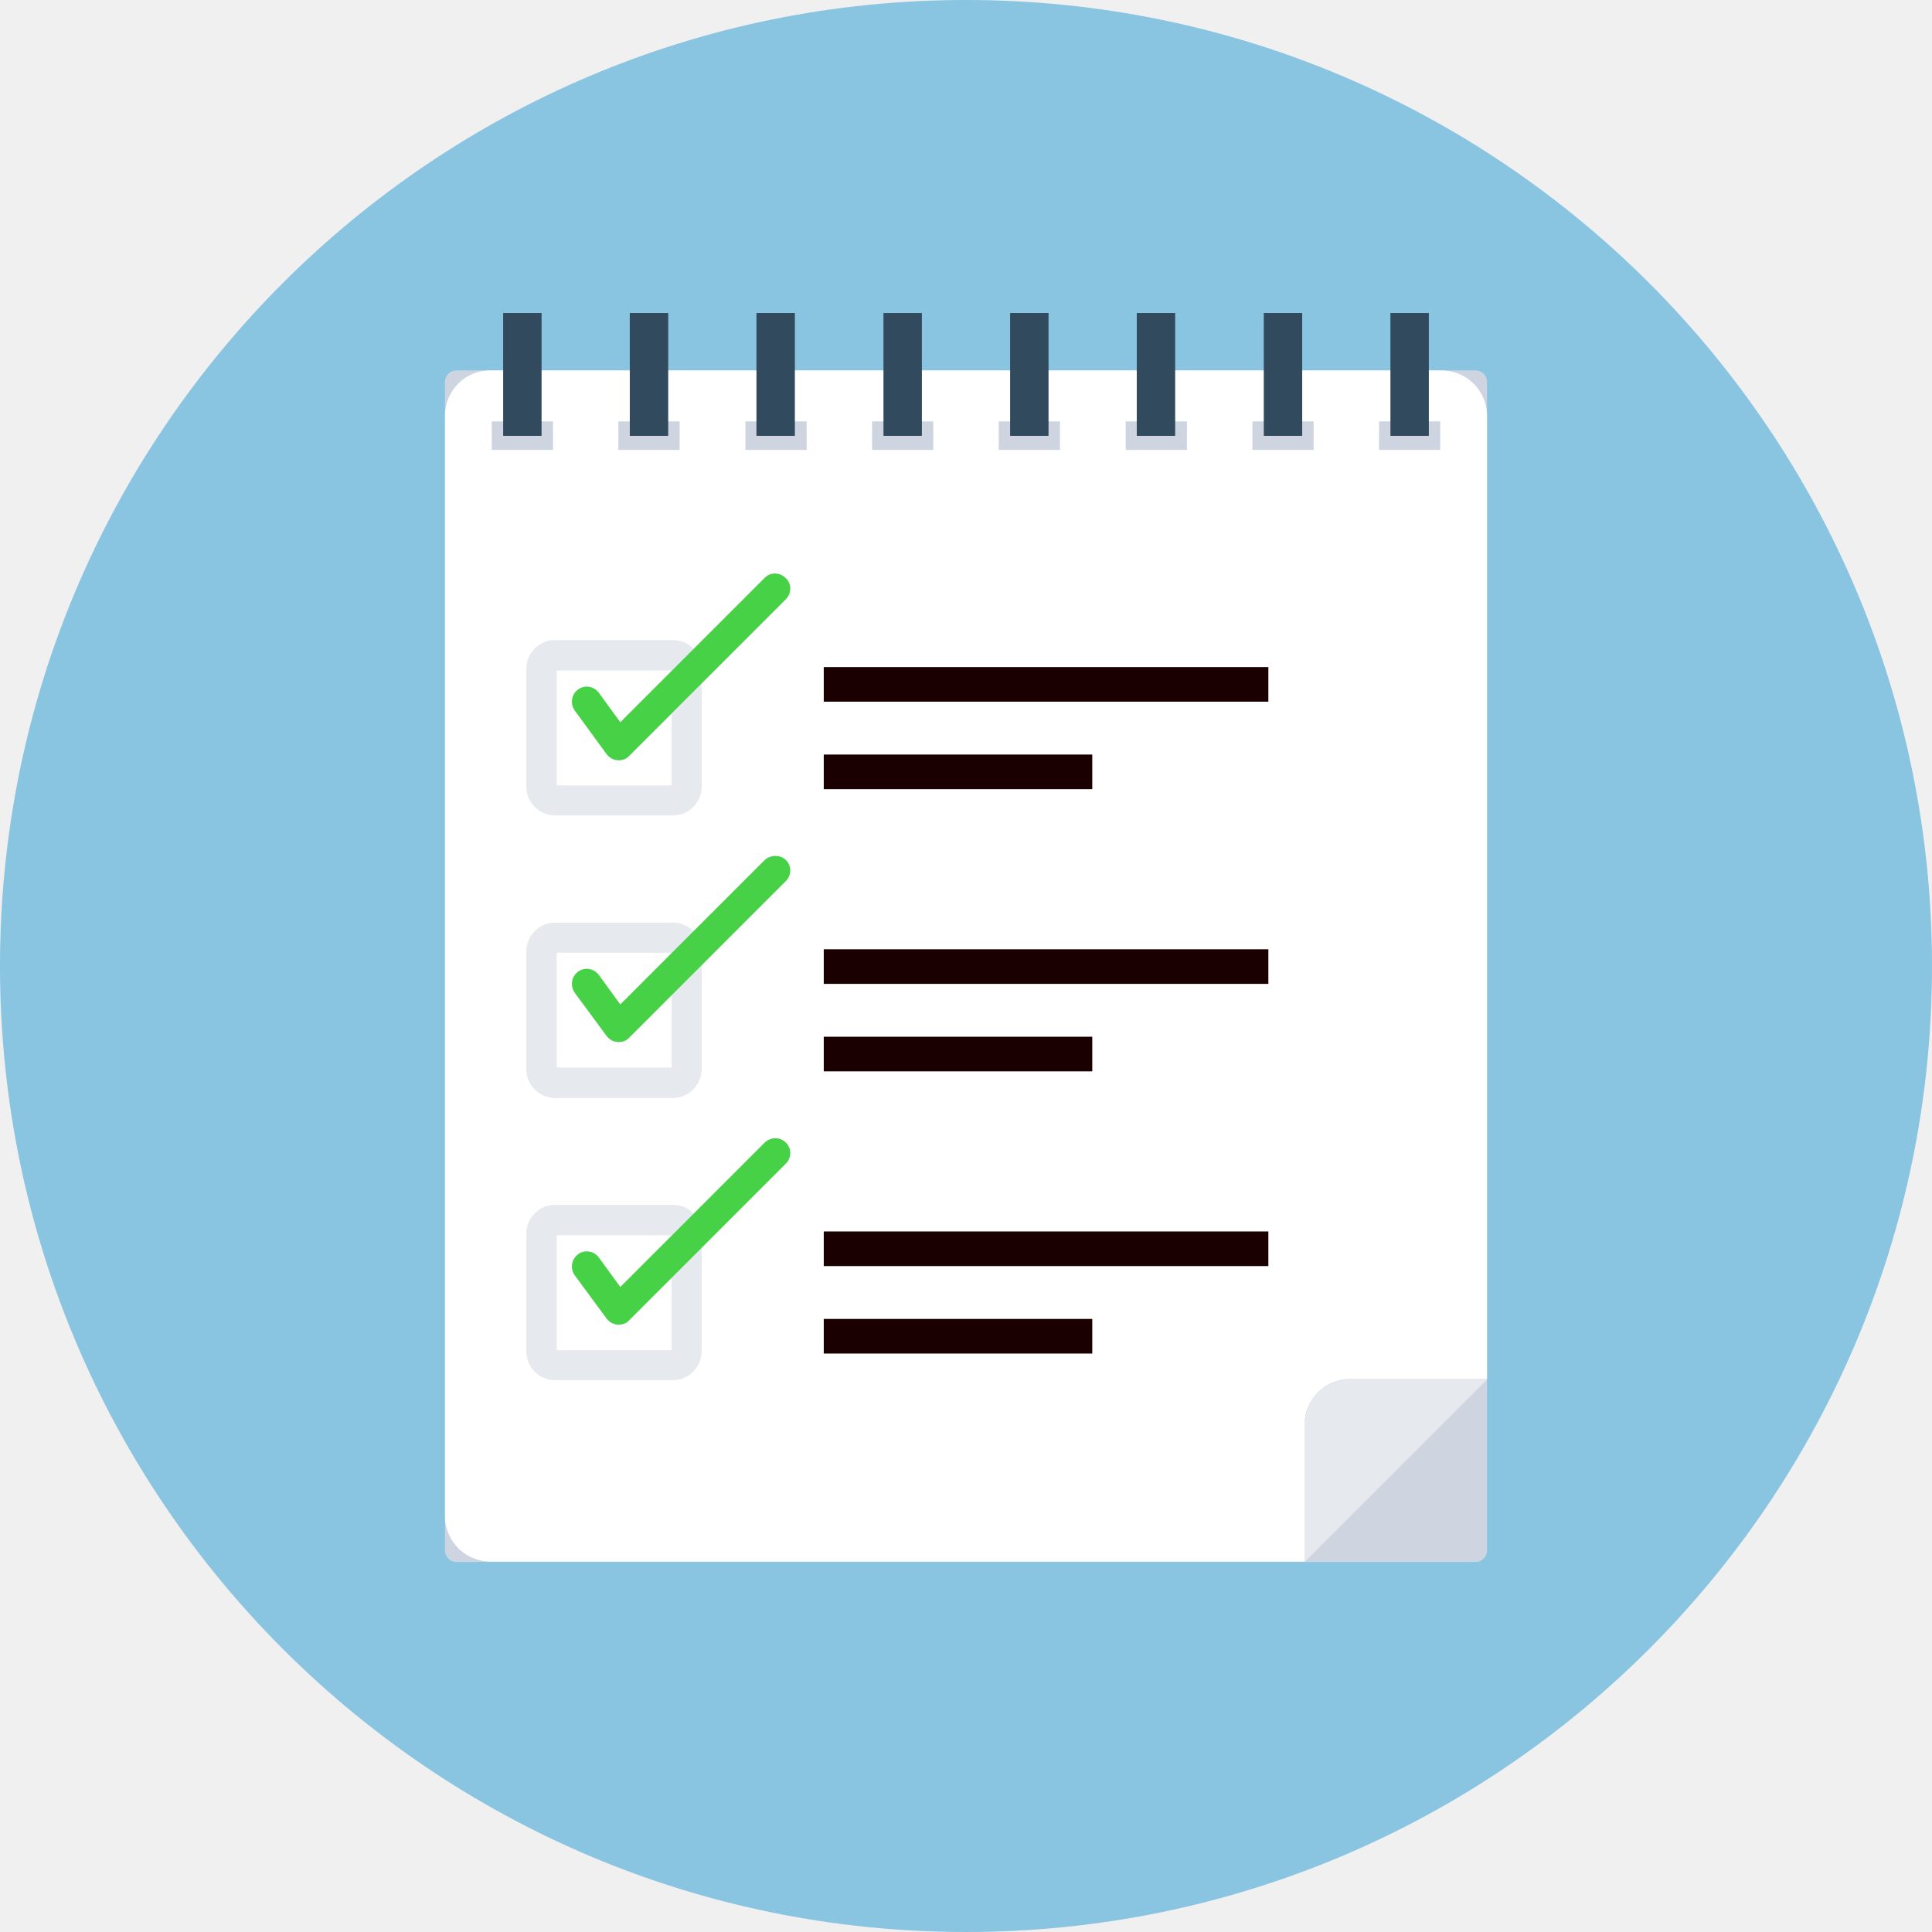
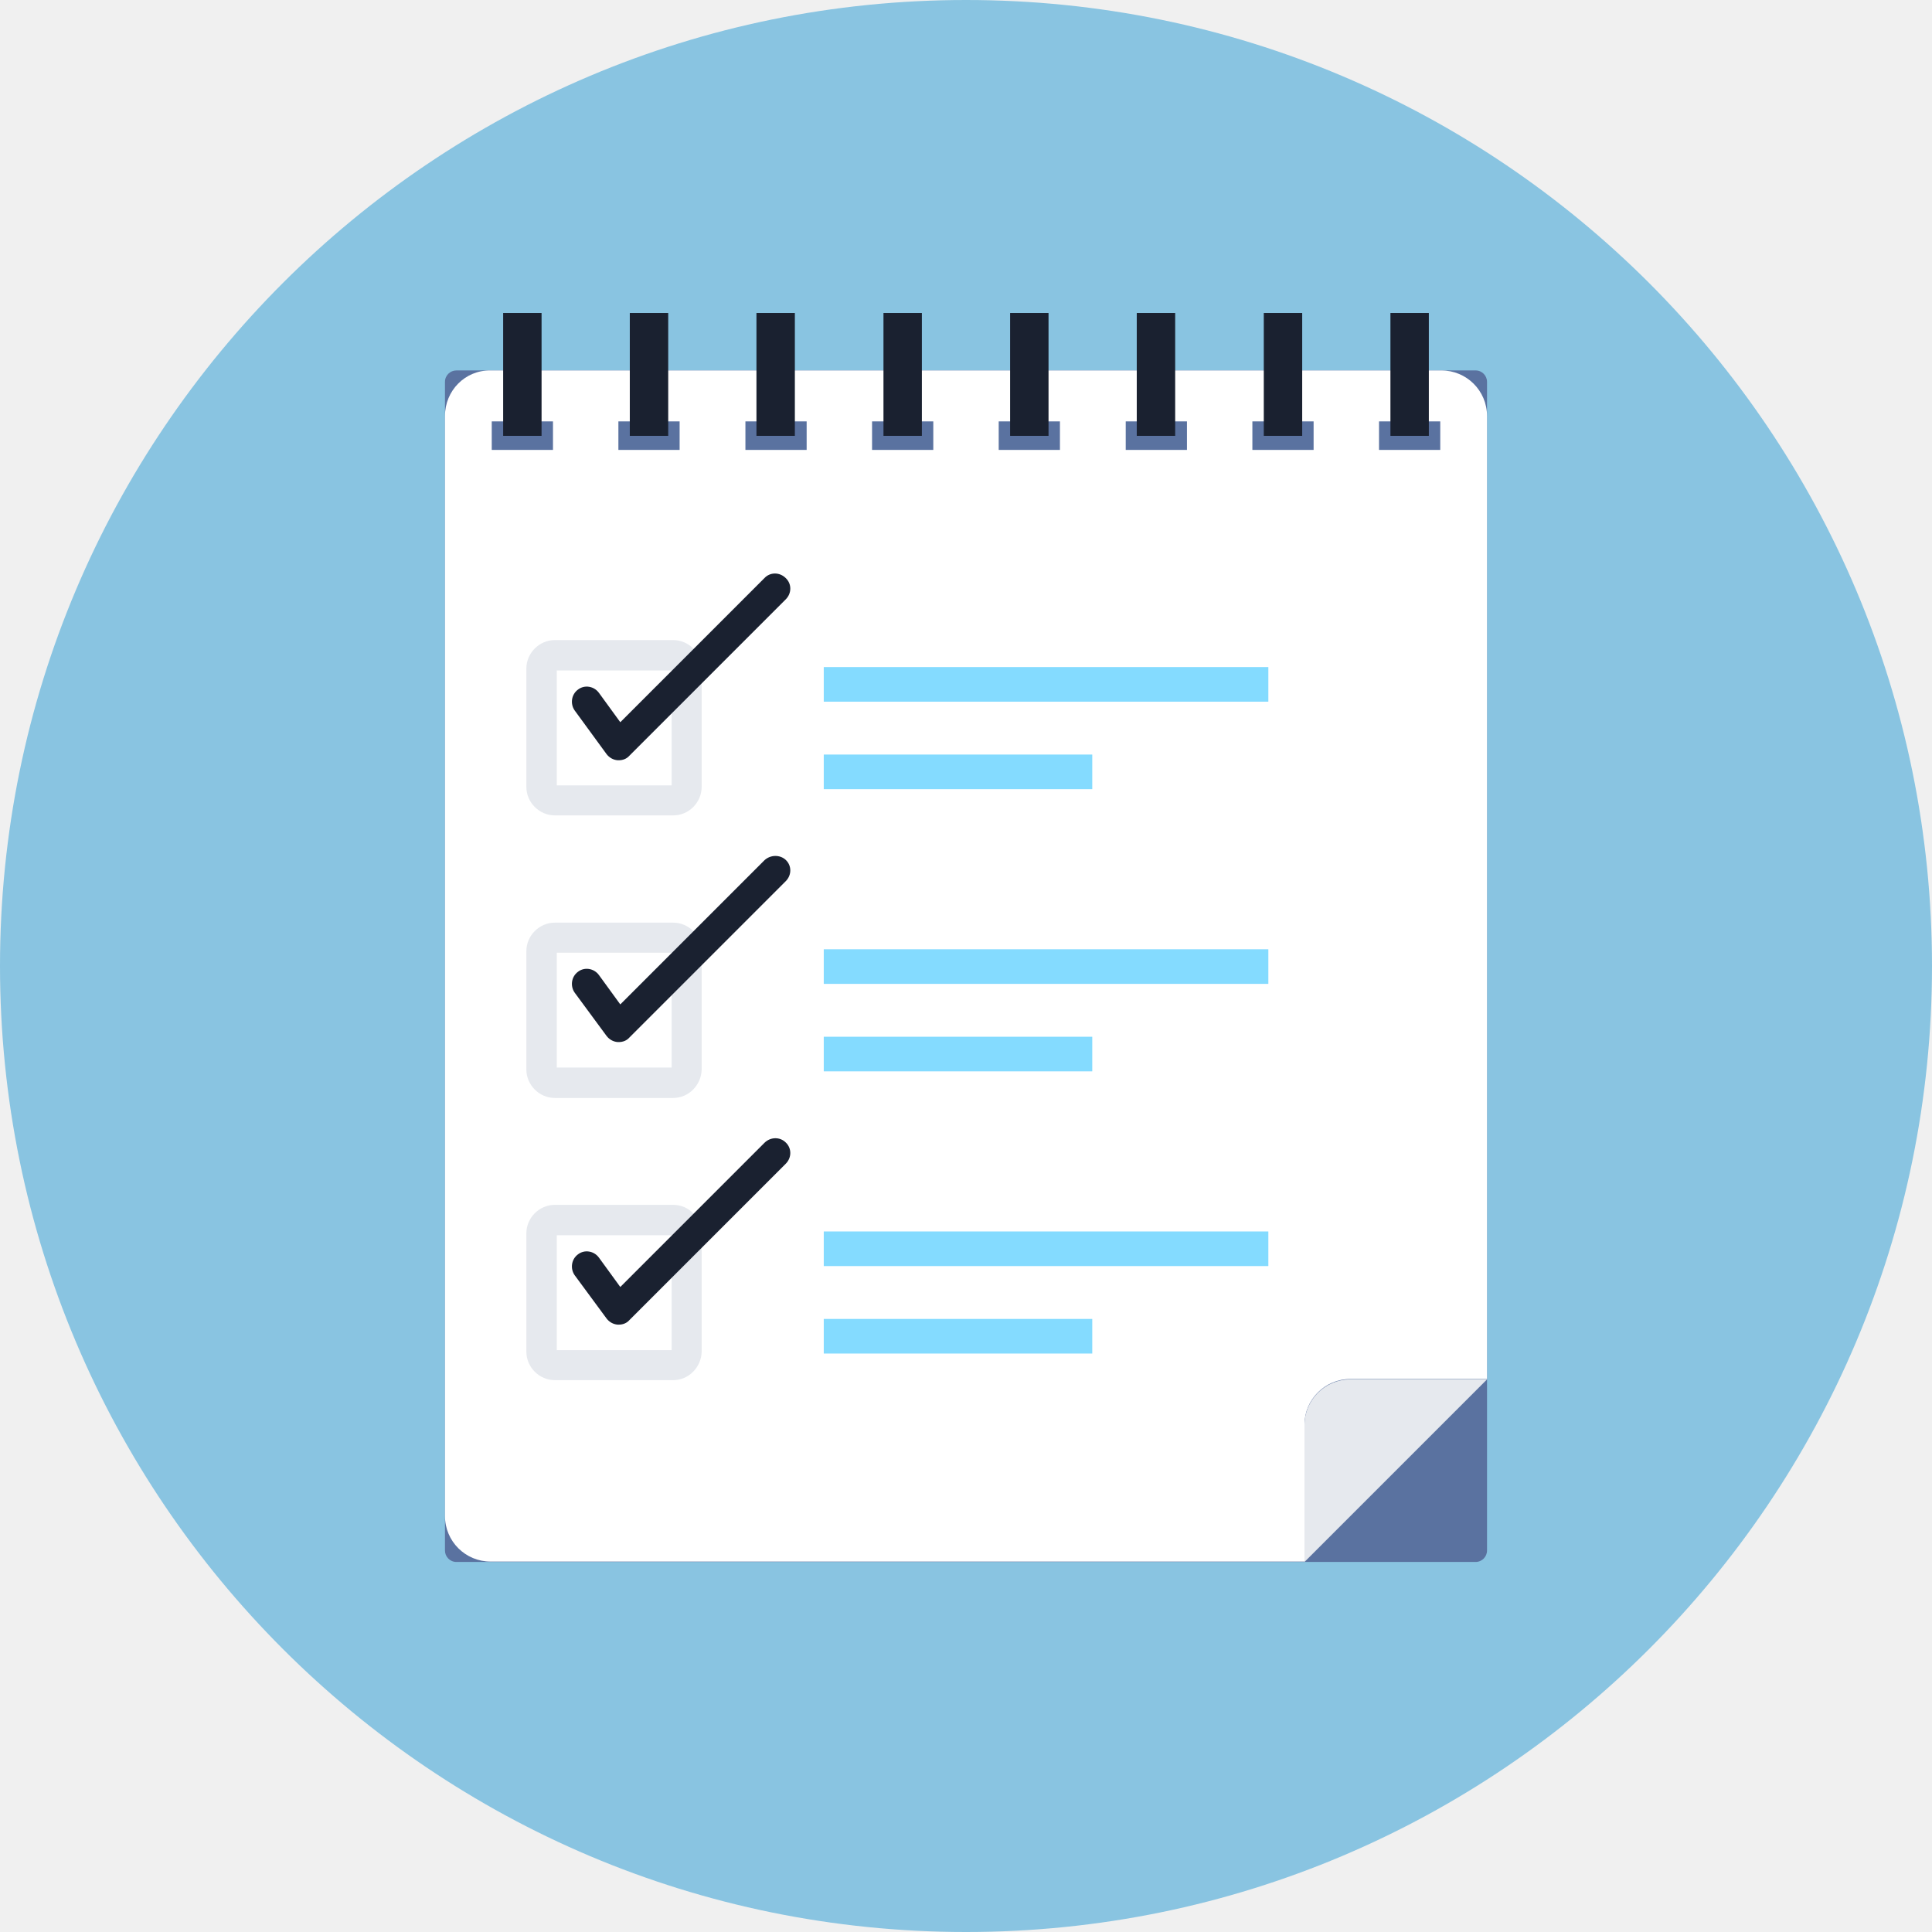
<svg xmlns="http://www.w3.org/2000/svg" version="1.1" id="Layer_1" viewBox="0 0 508 508" xml:space="preserve" width="800px" height="800px" fill="#000000">
  <g id="SVGRepo_bgCarrier" stroke-width="0" />
  <g id="SVGRepo_tracerCarrier" stroke-linecap="round" stroke-linejoin="round" />
  <g id="SVGRepo_iconCarrier">
-     <circle style="fill:#89C4E1;" cx="254" cy="254" r="254" />
-     <path style="fill:#CED5E0;" d="M388,410.7H120c-1.7,0-3-1.4-3-3V100.4c0-1.7,1.4-3,3-3h268c1.7,0,3,1.4,3,3v307.3 C391,409.3,389.7,410.7,388,410.7z" />
+     <circle style="fill:#89c4e1;" cx="254" cy="254" r="254" />
+     <path style="fill:#5a72a0;" d="M388,410.7H120c-1.7,0-3-1.4-3-3V100.4c0-1.7,1.4-3,3-3h268c1.7,0,3,1.4,3,3v307.3 C391,409.3,389.7,410.7,388,410.7z" />
    <path style="fill:#FFFFFF;" d="M117,109.4v289.2c0,6.7,5.4,12,12,12h214v-36c0-6.6,5.4-12,12-12h36V109.4c0-6.7-5.4-12-12-12H129 C122.3,97.3,117,102.7,117,109.4z" />
    <path style="fill:#E6E9EE;" d="M343,410.7l48-48h-36c-6.6,0-12,5.4-12,12V410.7z" />
-     <rect x="129.3" y="110.8" style="fill:#CED5E0;" width="16.1" height="7.5" />
-     <rect x="132.3" y="82.3" style="fill:#324A5E;" width="10.1" height="32.3" />
-     <rect x="162.6" y="110.8" style="fill:#CED5E0;" width="16.1" height="7.5" />
-     <rect x="165.6" y="82.3" style="fill:#324A5E;" width="10.1" height="32.3" />
-     <rect x="196" y="110.8" style="fill:#CED5E0;" width="16.1" height="7.5" />
-     <rect x="198.9" y="82.3" style="fill:#324A5E;" width="10.1" height="32.3" />
-     <rect x="229.3" y="110.8" style="fill:#CED5E0;" width="16.1" height="7.5" />
-     <rect x="232.3" y="82.3" style="fill:#324A5E;" width="10.1" height="32.3" />
-     <rect x="262.6" y="110.8" style="fill:#CED5E0;" width="16.1" height="7.5" />
-     <rect x="265.6" y="82.3" style="fill:#324A5E;" width="10.1" height="32.3" />
-     <rect x="296" y="110.8" style="fill:#CED5E0;" width="16.1" height="7.5" />
-     <rect x="298.9" y="82.3" style="fill:#324A5E;" width="10.1" height="32.3" />
-     <rect x="329.3" y="110.8" style="fill:#CED5E0;" width="16.1" height="7.5" />
-     <rect x="332.3" y="82.3" style="fill:#324A5E;" width="10.1" height="32.3" />
-     <rect x="362.6" y="110.8" style="fill:#CED5E0;" width="16.1" height="7.5" />
-     <rect x="365.6" y="82.3" style="fill:#324A5E;" width="10.1" height="32.3" />
+     <rect x="129.3" y="110.8" style="fill:#5a72a0;" width="16.1" height="7.5" />
+     <rect x="132.3" y="82.3" style="fill:#1a2130;" width="10.1" height="32.3" />
+     <rect x="162.6" y="110.8" style="fill:#5a72a0;" width="16.1" height="7.5" />
+     <rect x="165.6" y="82.3" style="fill:#1a2130;" width="10.1" height="32.3" />
+     <rect x="196" y="110.8" style="fill:#5a72a0;" width="16.1" height="7.5" />
+     <rect x="198.9" y="82.3" style="fill:#1a2130;" width="10.1" height="32.3" />
+     <rect x="229.3" y="110.8" style="fill:#5a72a0;" width="16.1" height="7.5" />
+     <rect x="232.3" y="82.3" style="fill:#1a2130;" width="10.1" height="32.3" />
+     <rect x="262.6" y="110.8" style="fill:#5a72a0;" width="16.1" height="7.5" />
+     <rect x="265.6" y="82.3" style="fill:#1a2130;" width="10.1" height="32.3" />
+     <rect x="296" y="110.8" style="fill:#5a72a0;" width="16.1" height="7.5" />
+     <rect x="298.9" y="82.3" style="fill:#1a2130;" width="10.1" height="32.3" />
+     <rect x="329.3" y="110.8" style="fill:#5a72a0;" width="16.1" height="7.5" />
+     <rect x="332.3" y="82.3" style="fill:#1a2130;" width="10.1" height="32.3" />
+     <rect x="362.6" y="110.8" style="fill:#5a72a0;" width="16.1" height="7.5" />
+     <rect x="365.6" y="82.3" style="fill:#1a2130;" width="10.1" height="32.3" />
    <g>
      <path style="fill:#E6E9EE;" d="M177,214.4h-31.1c-4.1,0-7.5-3.4-7.5-7.5v-31.1c0-4.1,3.4-7.5,7.5-7.5H177c4.1,0,7.5,3.4,7.5,7.5 V207C184.4,211.1,181.1,214.4,177,214.4z M146.4,206.5h30.2v-30.2h-30.2V206.5z" />
      <path style="fill:#E6E9EE;" d="M177,288.7h-31.1c-4.1,0-7.5-3.4-7.5-7.5v-31.1c0-4.1,3.4-7.5,7.5-7.5H177c4.1,0,7.5,3.4,7.5,7.5 v31.1C184.4,285.3,181.1,288.7,177,288.7z M146.4,280.7h30.2v-30.2h-30.2V280.7z" />
      <path style="fill:#E6E9EE;" d="M177,362.9h-31.1c-4.1,0-7.5-3.4-7.5-7.5v-31.1c0-4.1,3.4-7.5,7.5-7.5H177c4.1,0,7.5,3.4,7.5,7.5 v31.1C184.4,359.5,181.1,362.9,177,362.9z M146.4,355h30.2v-30.2h-30.2V355z" />
    </g>
    <g>
-       <path style="fill:#47d147;" d="M159.5,198.3c0.7,0.9,1.7,1.5,2.9,1.6c0.1,0,0.2,0,0.3,0c1.1,0,2.1-0.4,2.8-1.2l41.1-41.1 c1.6-1.6,1.6-4.1,0-5.6c-1.6-1.6-4.1-1.6-5.6,0l-37.9,37.9l-5.6-7.7c-1.3-1.8-3.8-2.2-5.5-0.9c-1.8,1.3-2.1,3.8-0.9,5.5 L159.5,198.3z" />
-       <path style="fill:#47d147;" d="M201,226.2l-37.9,37.9l-5.6-7.7c-1.3-1.8-3.8-2.2-5.5-0.9c-1.8,1.3-2.1,3.8-0.9,5.5l8.4,11.4 c0.7,0.9,1.7,1.5,2.9,1.6c0.1,0,0.2,0,0.3,0c1.1,0,2.1-0.4,2.8-1.2l41.1-41.1c1.6-1.6,1.6-4.1,0-5.6 C205.1,224.7,202.6,224.7,201,226.2z" />
-       <path style="fill:#47d147;" d="M201,300.5l-37.9,37.9l-5.6-7.7c-1.3-1.8-3.8-2.2-5.5-0.9c-1.8,1.3-2.1,3.8-0.9,5.5l8.4,11.4 c0.7,0.9,1.7,1.5,2.9,1.6c0.1,0,0.2,0,0.3,0c1.1,0,2.1-0.4,2.8-1.2l41.1-41.1c1.6-1.6,1.6-4.1,0-5.6 C205.1,298.9,202.6,298.9,201,300.5z" />
+       <path style="fill:#1a2130;" d="M159.5,198.3c0.7,0.9,1.7,1.5,2.9,1.6c0.1,0,0.2,0,0.3,0c1.1,0,2.1-0.4,2.8-1.2l41.1-41.1 c1.6-1.6,1.6-4.1,0-5.6c-1.6-1.6-4.1-1.6-5.6,0l-37.9,37.9l-5.6-7.7c-1.3-1.8-3.8-2.2-5.5-0.9c-1.8,1.3-2.1,3.8-0.9,5.5 L159.5,198.3z" />
+       <path style="fill:#1a2130;" d="M201,226.2l-37.9,37.9l-5.6-7.7c-1.3-1.8-3.8-2.2-5.5-0.9c-1.8,1.3-2.1,3.8-0.9,5.5l8.4,11.4 c0.7,0.9,1.7,1.5,2.9,1.6c0.1,0,0.2,0,0.3,0c1.1,0,2.1-0.4,2.8-1.2l41.1-41.1c1.6-1.6,1.6-4.1,0-5.6 C205.1,224.7,202.6,224.7,201,226.2z" />
+       <path style="fill:#1a2130;" d="M201,300.5l-37.9,37.9l-5.6-7.7c-1.3-1.8-3.8-2.2-5.5-0.9c-1.8,1.3-2.1,3.8-0.9,5.5l8.4,11.4 c0.7,0.9,1.7,1.5,2.9,1.6c0.1,0,0.2,0,0.3,0c1.1,0,2.1-0.4,2.8-1.2l41.1-41.1c1.6-1.6,1.6-4.1,0-5.6 C205.1,298.9,202.6,298.9,201,300.5z" />
    </g>
    <g>
-       <rect x="216.6" y="175.4" style="fill:#1A0000;" width="116.9" height="9.1" />
-       <rect x="216.6" y="198.4" style="fill:#1A0000;" width="70.6" height="9.1" />
-       <rect x="216.6" y="249.6" style="fill:#1A0000;" width="116.9" height="9.1" />
-       <rect x="216.6" y="272.6" style="fill:#1A0000;" width="70.6" height="9.1" />
-       <rect x="216.6" y="323.8" style="fill:#1A0000;" width="116.9" height="9.1" />
-       <rect x="216.6" y="346.8" style="fill:#1A0000;" width="70.6" height="9.1" />
+       <rect x="216.6" y="175.4" style="fill:#84DBFF;" width="116.9" height="9.1" />
+       <rect x="216.6" y="198.4" style="fill:#84DBFF;" width="70.6" height="9.1" />
+       <rect x="216.6" y="249.6" style="fill:#84DBFF;" width="116.9" height="9.1" />
+       <rect x="216.6" y="272.6" style="fill:#84DBFF;" width="70.6" height="9.1" />
+       <rect x="216.6" y="323.8" style="fill:#84DBFF;" width="116.9" height="9.1" />
+       <rect x="216.6" y="346.8" style="fill:#84DBFF;" width="70.6" height="9.1" />
    </g>
  </g>
</svg>
